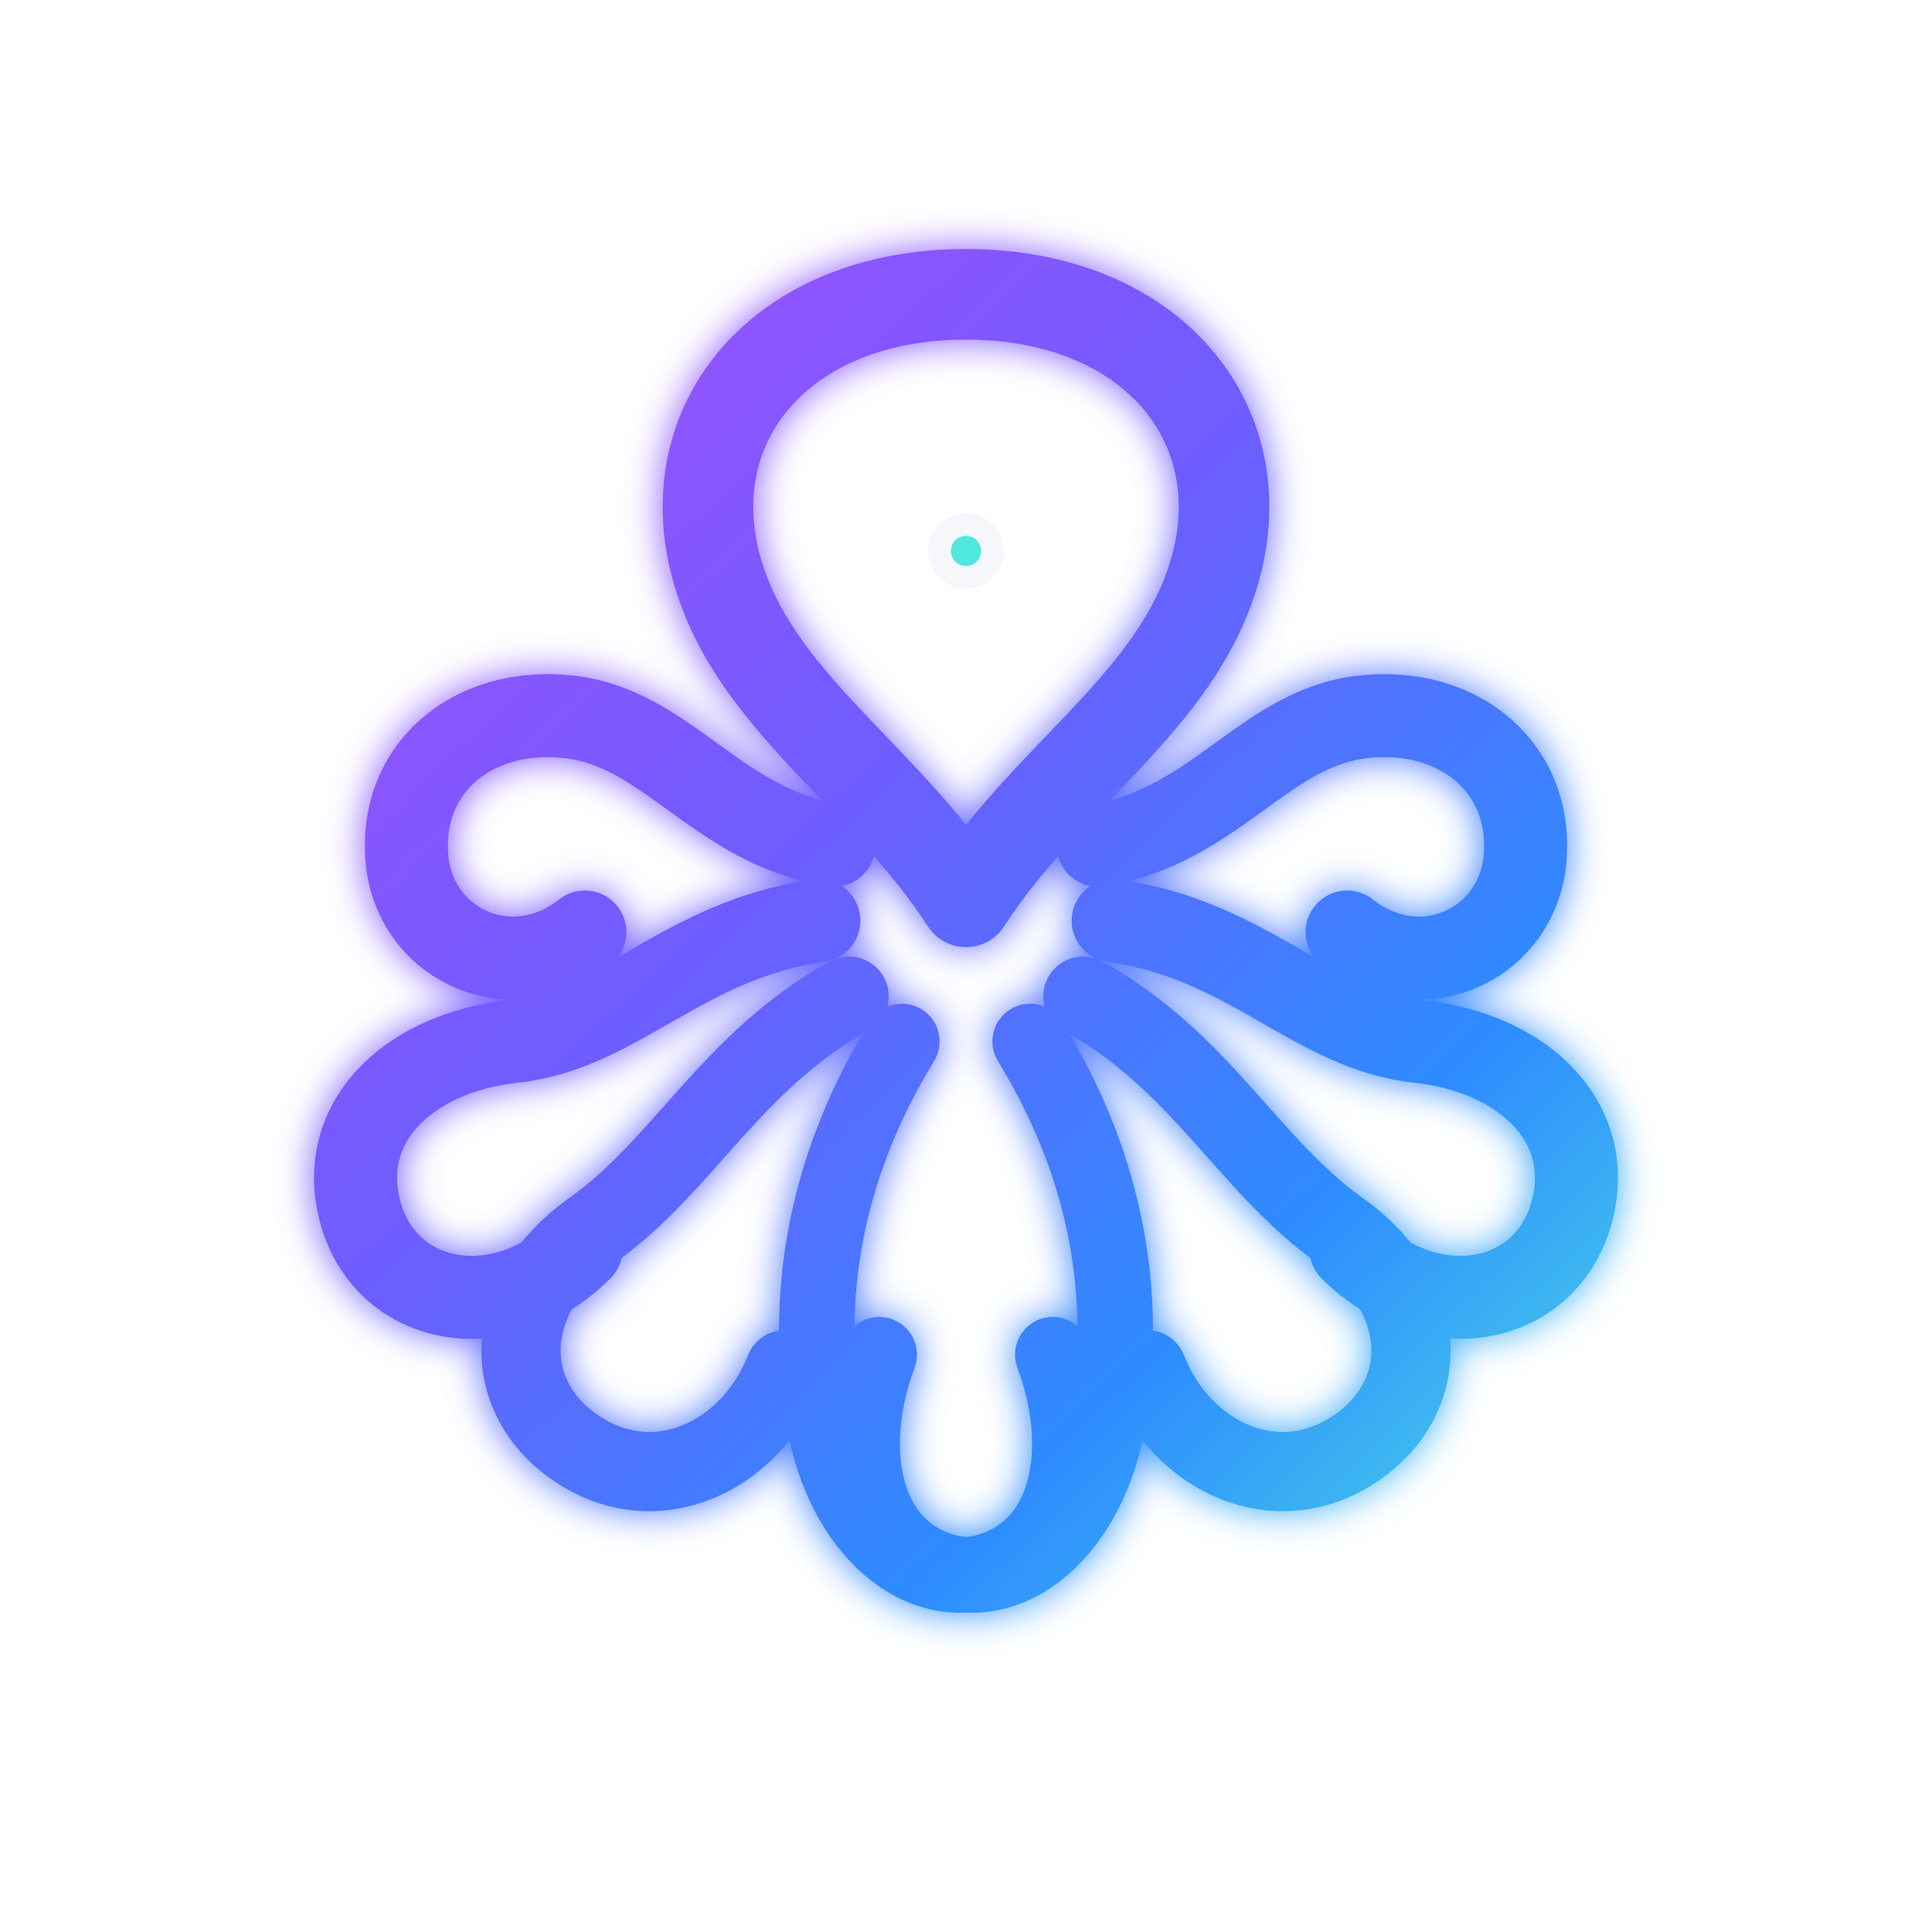
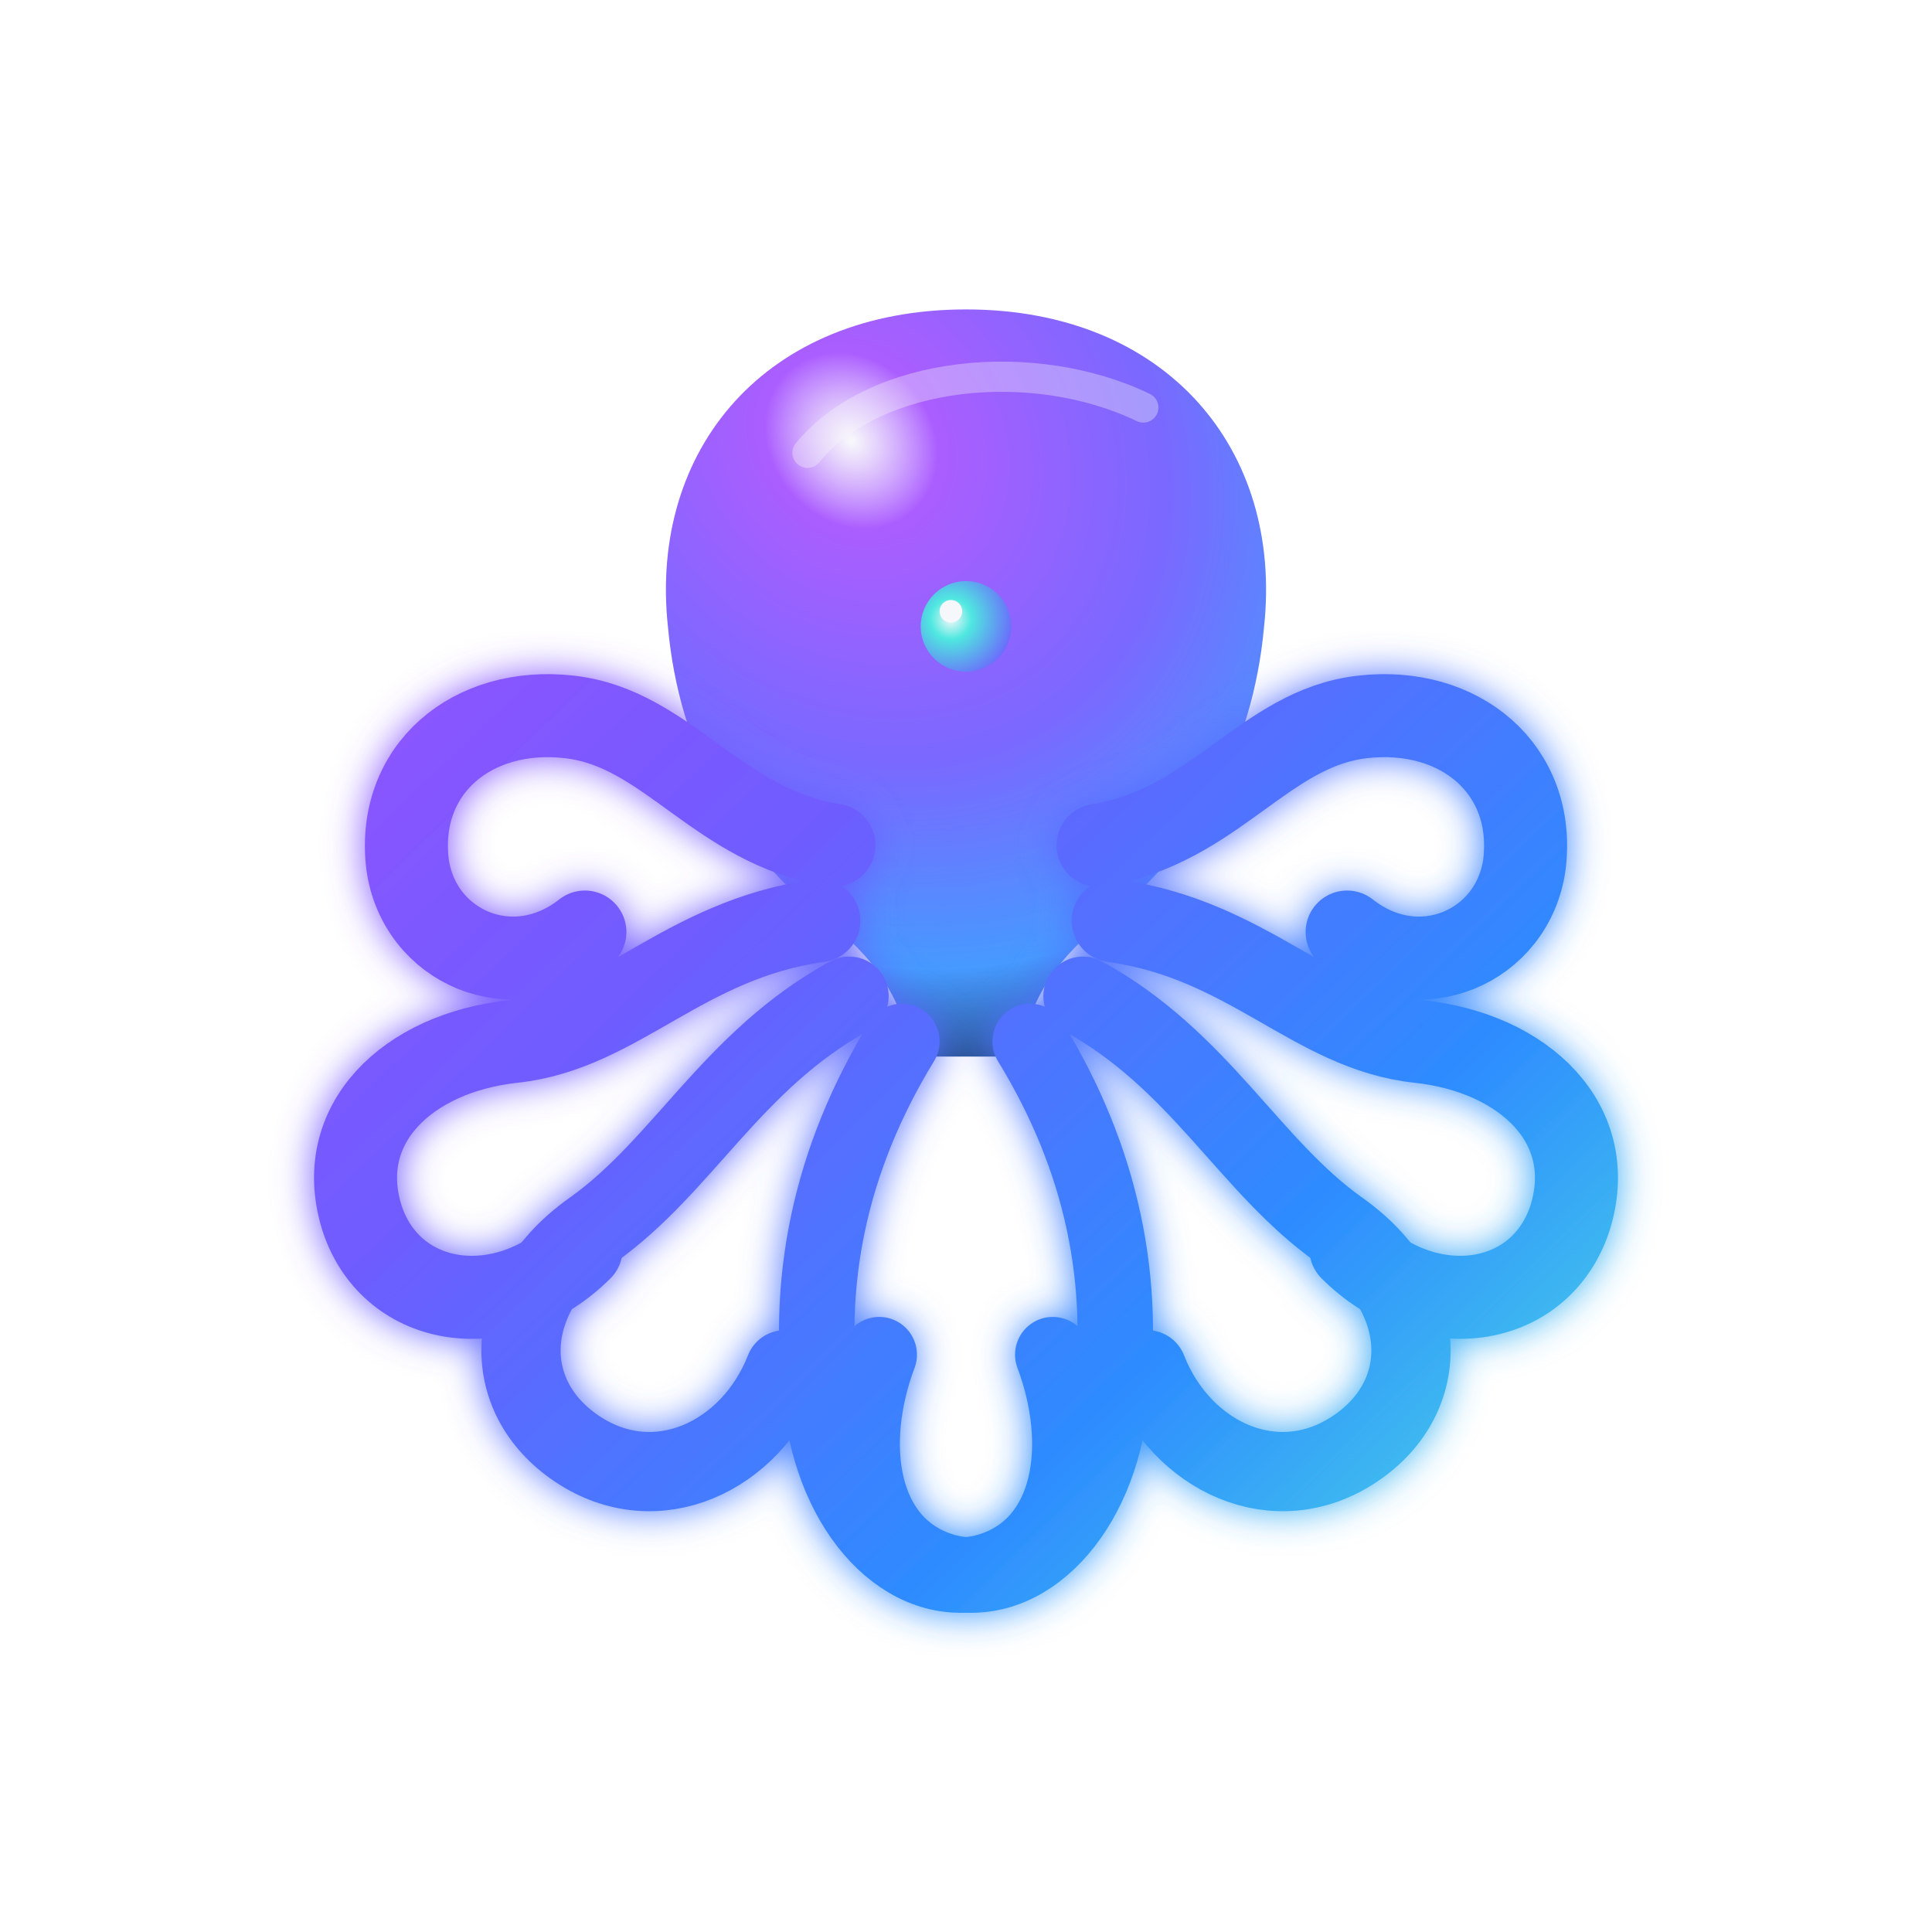
<svg xmlns="http://www.w3.org/2000/svg" width="512" height="512" viewBox="0 0 512 512" fill="none">
  <defs>
    <linearGradient id="flow" x1="92" y1="82" x2="430" y2="432" gradientUnits="userSpaceOnUse">
      <stop stop-color="#A450FF" />
      <stop offset="0.38" stop-color="#6E5CFF" />
      <stop offset="0.72" stop-color="#2D8CFF" />
      <stop offset="1" stop-color="#4FE8E0" />
    </linearGradient>
+     <radialGradient id="head" cx="0" cy="0" r="1" gradientUnits="userSpaceOnUse" gradientTransform="translate(226 117) rotate(49) scale(190 164)">
+       <stop stop-color="#F5F7FA" stop-opacity=".72" />
+       <stop offset=".13" stop-color="#A450FF" stop-opacity=".92" />
+       <stop offset=".48" stop-color="#6E5CFF" stop-opacity=".92" />
+       <stop offset=".78" stop-color="#2D8CFF" stop-opacity=".88" />
+       <stop offset="1" stop-color="#172044" />
+     </radialGradient>
+     <radialGradient id="nucleus" cx="0" cy="0" r="1" gradientUnits="userSpaceOnUse" gradientTransform="translate(252 164) rotate(90) scale(18)">
+       <stop stop-color="#F5F7FA" />
+       <stop offset=".30" stop-color="#4FE8E0" />
+       <stop offset="1" stop-color="#6E5CFF" />
+     </radialGradient>
    <filter id="glow" x="-40%" y="-40%" width="180%" height="180%">
      <feGaussianBlur stdDeviation="5" result="blur" />
      <feMerge>
        <feMergeNode in="blur" />
        <feMergeNode in="SourceGraphic" />
      </feMerge>
    </filter>
  </defs>
+   <path d="M256 82C309 82 340 119 335 166C332 199 317 225 293 244C281 253 273 264 270 280H242C239 264 231 253 219 244C195 225 180 199 177 166C172 119 203 82 256 82Z" fill="url(#head)" />
+   <path d="M214 120C232 98 274 94 303 108" stroke="#F5F7FA" stroke-opacity=".35" stroke-width="8" stroke-linecap="round" />
  <g stroke="url(#flow)" fill="none" stroke-linecap="round" stroke-linejoin="round" filter="url(#glow)">
-     <path d="M256 78C305 78 333 112 322 151C312 186 278 205 256 239C234 205 200 186 190 151C179 112 207 78 256 78Z" stroke-width="24" />
    <path d="M221 224C190 219 177 193 151 190C125 187 105 204 108 229C111 251 136 262 155 247" stroke-width="22" />
    <path d="M217 244C181 249 164 273 136 276C108 279 88 298 96 323C104 347 134 351 154 331" stroke-width="22" />
    <path d="M225 264C194 281 181 309 157 326C133 343 132 370 153 384C174 398 199 386 208 363" stroke-width="21" />
    <path d="M239 276C220 307 213 340 218 374C222 403 242 423 263 416C284 409 288 383 279 359" stroke-width="20" />
    <path d="M291 224C322 219 335 193 361 190C387 187 407 204 404 229C401 251 376 262 357 247" stroke-width="22" />
    <path d="M295 244C331 249 348 273 376 276C404 279 424 298 416 323C408 347 378 351 358 331" stroke-width="22" />
    <path d="M287 264C318 281 331 309 355 326C379 343 380 370 359 384C338 398 313 386 304 363" stroke-width="21" />
    <path d="M273 276C292 307 299 340 294 374C290 403 270 423 249 416C228 409 224 383 233 359" stroke-width="20" />
  </g>
-   <circle cx="256" cy="146" r="10" fill="#F5F7FA" />
-   <circle cx="256" cy="146" r="4" fill="#4FE8E0" />
+   <circle cx="256" cy="166" r="12" fill="url(#nucleus)" />
+   <circle cx="252" cy="162" r="3" fill="#F5F7FA" />
</svg>
